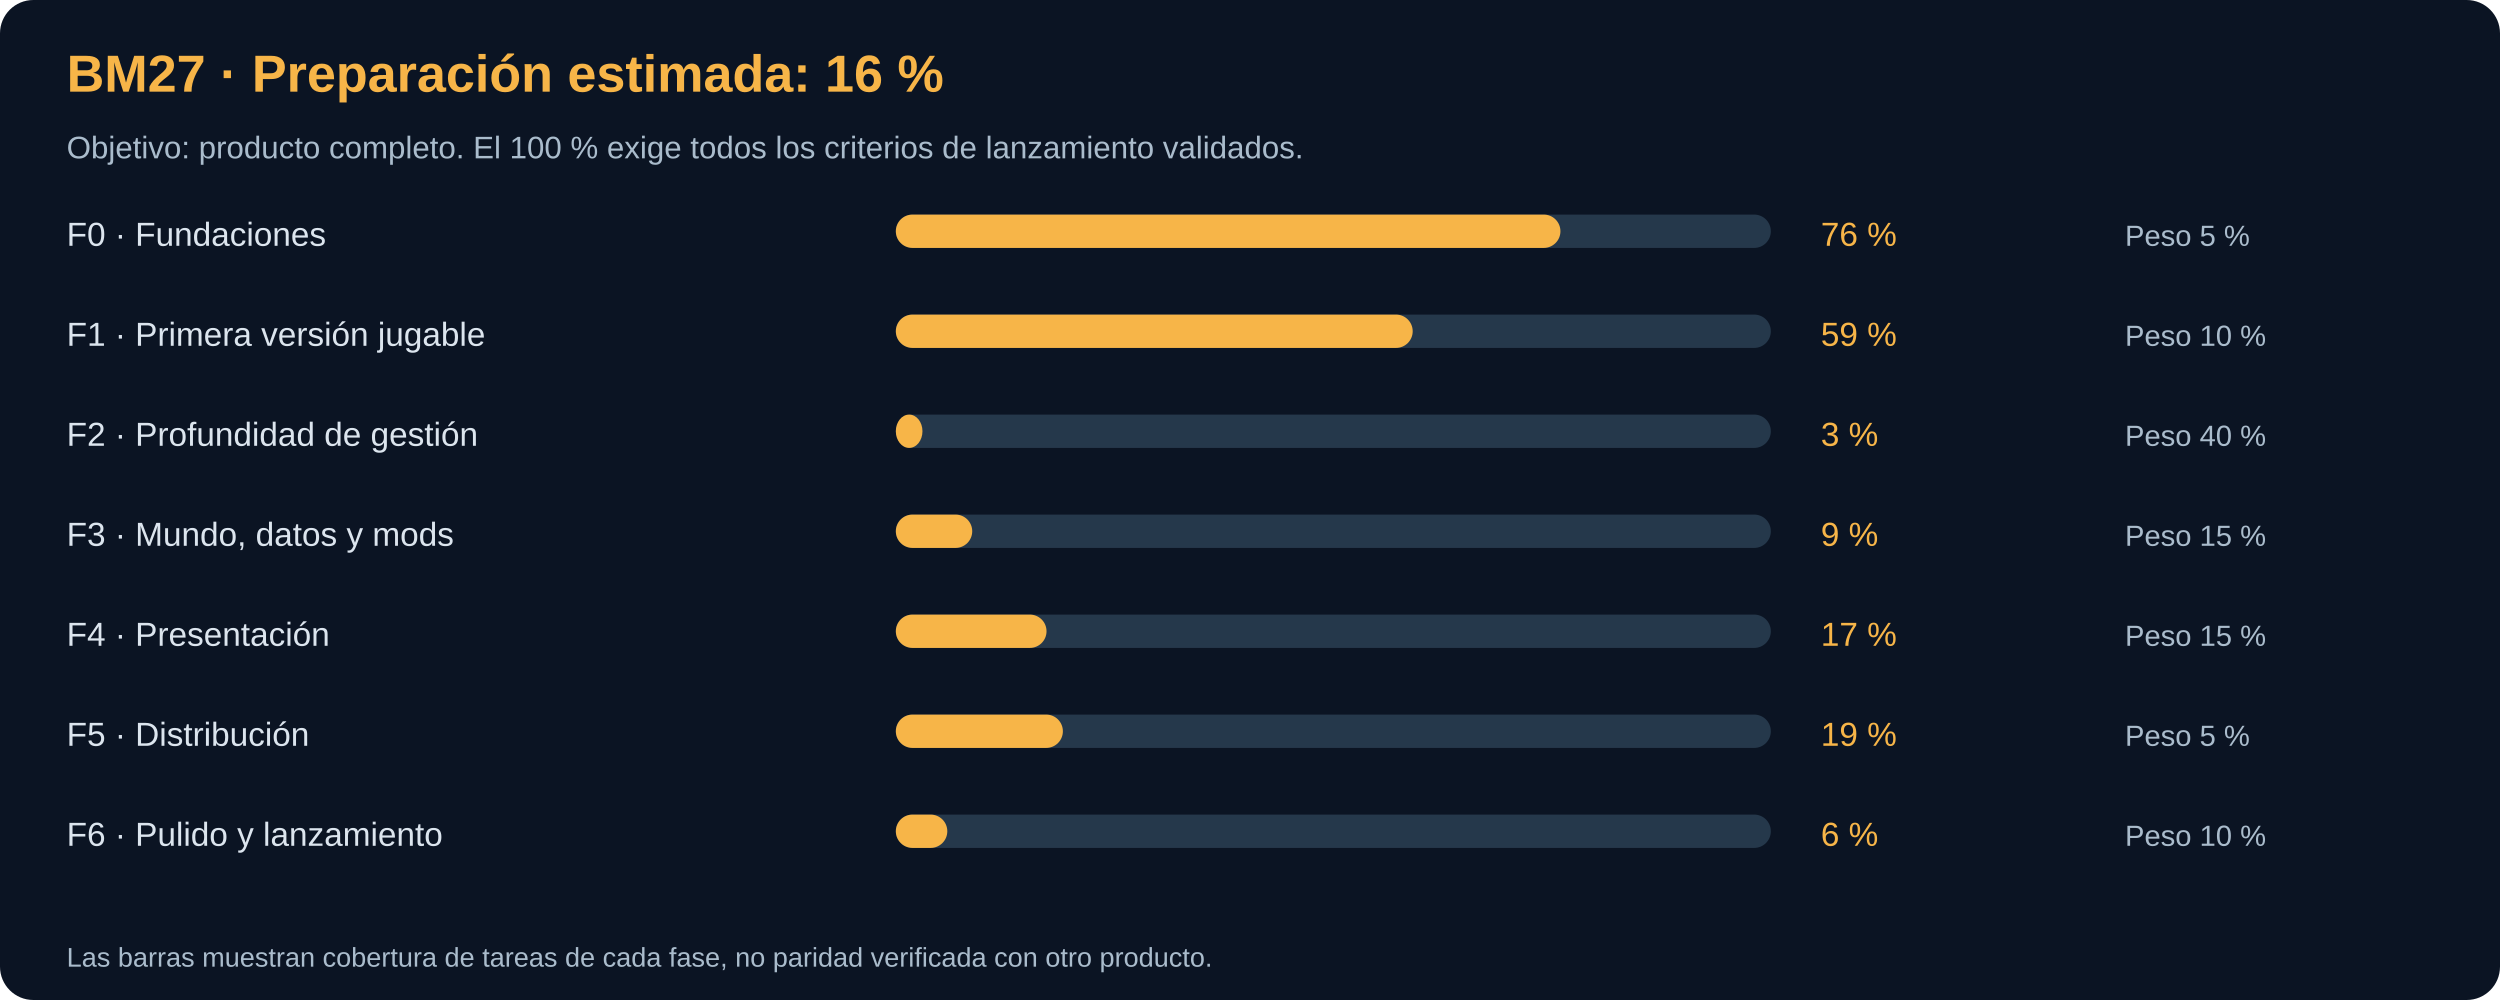
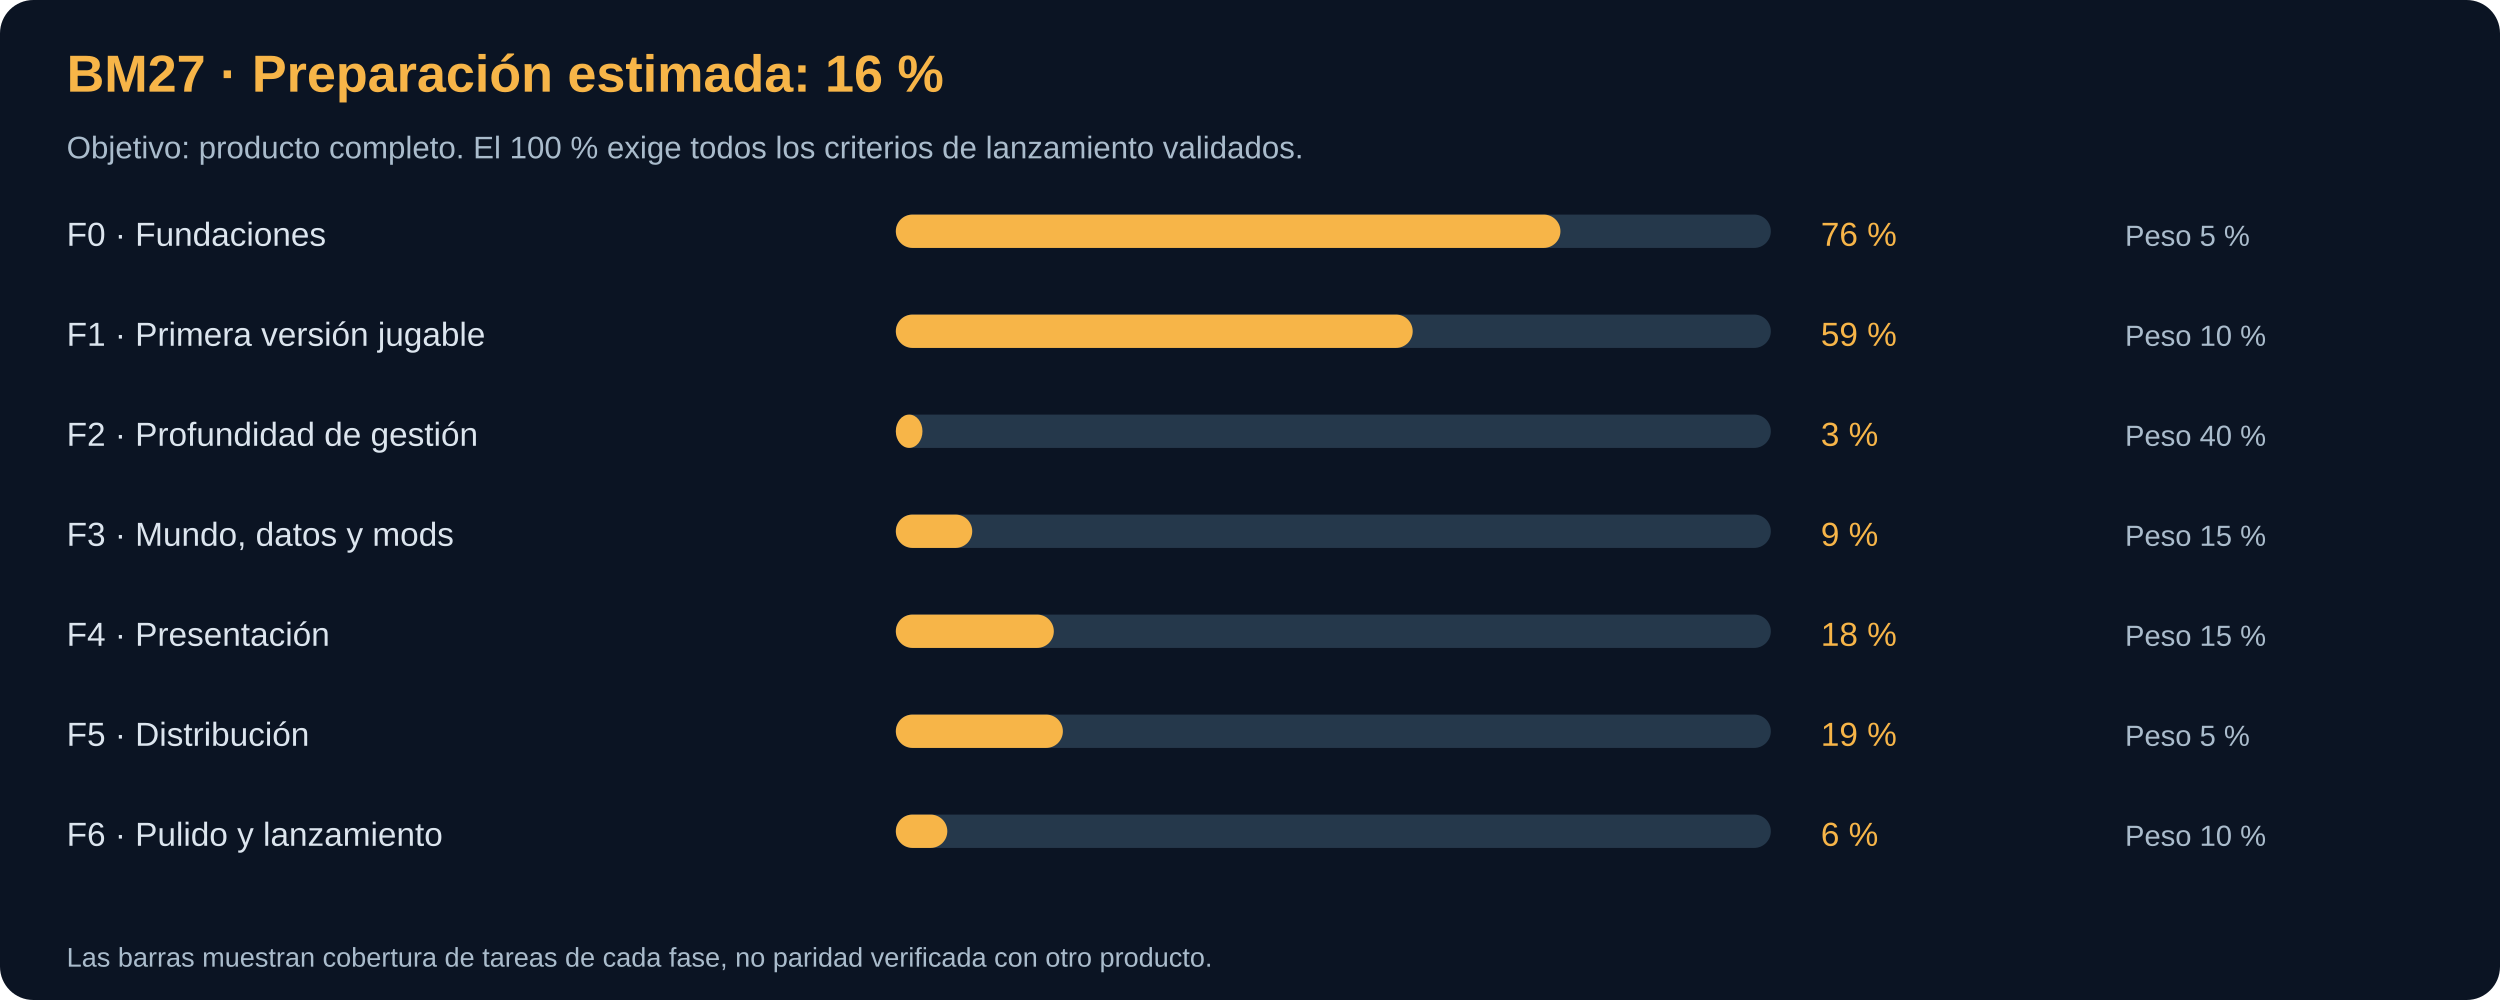
<svg xmlns="http://www.w3.org/2000/svg" viewBox="0 0 1200 480" role="img" aria-labelledby="title desc">
  <rect width="1200" height="480" rx="16" fill="#0b1423" />
  <g font-family="Arial, Helvetica, sans-serif">
    <text x="32" y="44" fill="#f7b548" font-size="25" font-weight="700">BM27 · Preparación estimada: 16 %</text>
    <text x="32" y="76" fill="#aabccc" font-size="15">Objetivo: producto completo. El 100 % exige todos los criterios de lanzamiento validados.</text>
    <text x="32" y="118" fill="#dce5ee" font-size="16">F0 · Fundaciones</text>
    <rect x="430" y="103" width="420" height="16" rx="8" fill="#25384b" />
    <rect x="430" y="103" width="319.009" height="16" rx="8" fill="#f7b548" />
    <text x="874" y="118" fill="#f7b548" font-size="16">76 %</text>
    <text x="1020" y="118" fill="#aabccc" font-size="14">Peso 5 %</text>
    <text x="32" y="166" fill="#dce5ee" font-size="16">F1 · Primera versión jugable</text>
    <rect x="430" y="151" width="420" height="16" rx="8" fill="#25384b" />
    <rect x="430" y="151" width="248.093" height="16" rx="8" fill="#f7b548" />
    <text x="874" y="166" fill="#f7b548" font-size="16">59 %</text>
    <text x="1020" y="166" fill="#aabccc" font-size="14">Peso 10 %</text>
    <text x="32" y="214" fill="#dce5ee" font-size="16">F2 · Profundidad de gestión</text>
    <rect x="430" y="199" width="420" height="16" rx="8" fill="#25384b" />
    <rect x="430" y="199" width="12.783" height="16" rx="8" fill="#f7b548" />
    <text x="874" y="214" fill="#f7b548" font-size="16">3 %</text>
    <text x="1020" y="214" fill="#aabccc" font-size="14">Peso 40 %</text>
    <text x="32" y="262" fill="#dce5ee" font-size="16">F3 · Mundo, datos y mods</text>
    <rect x="430" y="247" width="420" height="16" rx="8" fill="#25384b" />
    <rect x="430" y="247" width="36.667" height="16" rx="8" fill="#f7b548" />
    <text x="874" y="262" fill="#f7b548" font-size="16">9 %</text>
    <text x="1020" y="262" fill="#aabccc" font-size="14">Peso 15 %</text>
    <text x="32" y="310" fill="#dce5ee" font-size="16">F4 · Presentación</text>
    <rect x="430" y="295" width="420" height="16" rx="8" fill="#25384b" />
-     <rect x="430" y="295" width="72.333" height="16" rx="8" fill="#f7b548" />
-     <text x="874" y="310" fill="#f7b548" font-size="16">17 %</text>
+     <rect x="430" y="295" width="75.833" height="16" rx="8" fill="#f7b548" />
+     <text x="874" y="310" fill="#f7b548" font-size="16">18 %</text>
    <text x="1020" y="310" fill="#aabccc" font-size="14">Peso 15 %</text>
    <text x="32" y="358" fill="#dce5ee" font-size="16">F5 · Distribución</text>
    <rect x="430" y="343" width="420" height="16" rx="8" fill="#25384b" />
    <rect x="430" y="343" width="80.182" height="16" rx="8" fill="#f7b548" />
    <text x="874" y="358" fill="#f7b548" font-size="16">19 %</text>
    <text x="1020" y="358" fill="#aabccc" font-size="14">Peso 5 %</text>
    <text x="32" y="406" fill="#dce5ee" font-size="16">F6 · Pulido y lanzamiento</text>
    <rect x="430" y="391" width="420" height="16" rx="8" fill="#25384b" />
    <rect x="430" y="391" width="24.706" height="16" rx="8" fill="#f7b548" />
    <text x="874" y="406" fill="#f7b548" font-size="16">6 %</text>
    <text x="1020" y="406" fill="#aabccc" font-size="14">Peso 10 %</text>
    <text x="32" y="464" fill="#aabccc" font-size="13">Las barras muestran cobertura de tareas de cada fase, no paridad verificada con otro producto.</text>
  </g>
</svg>
